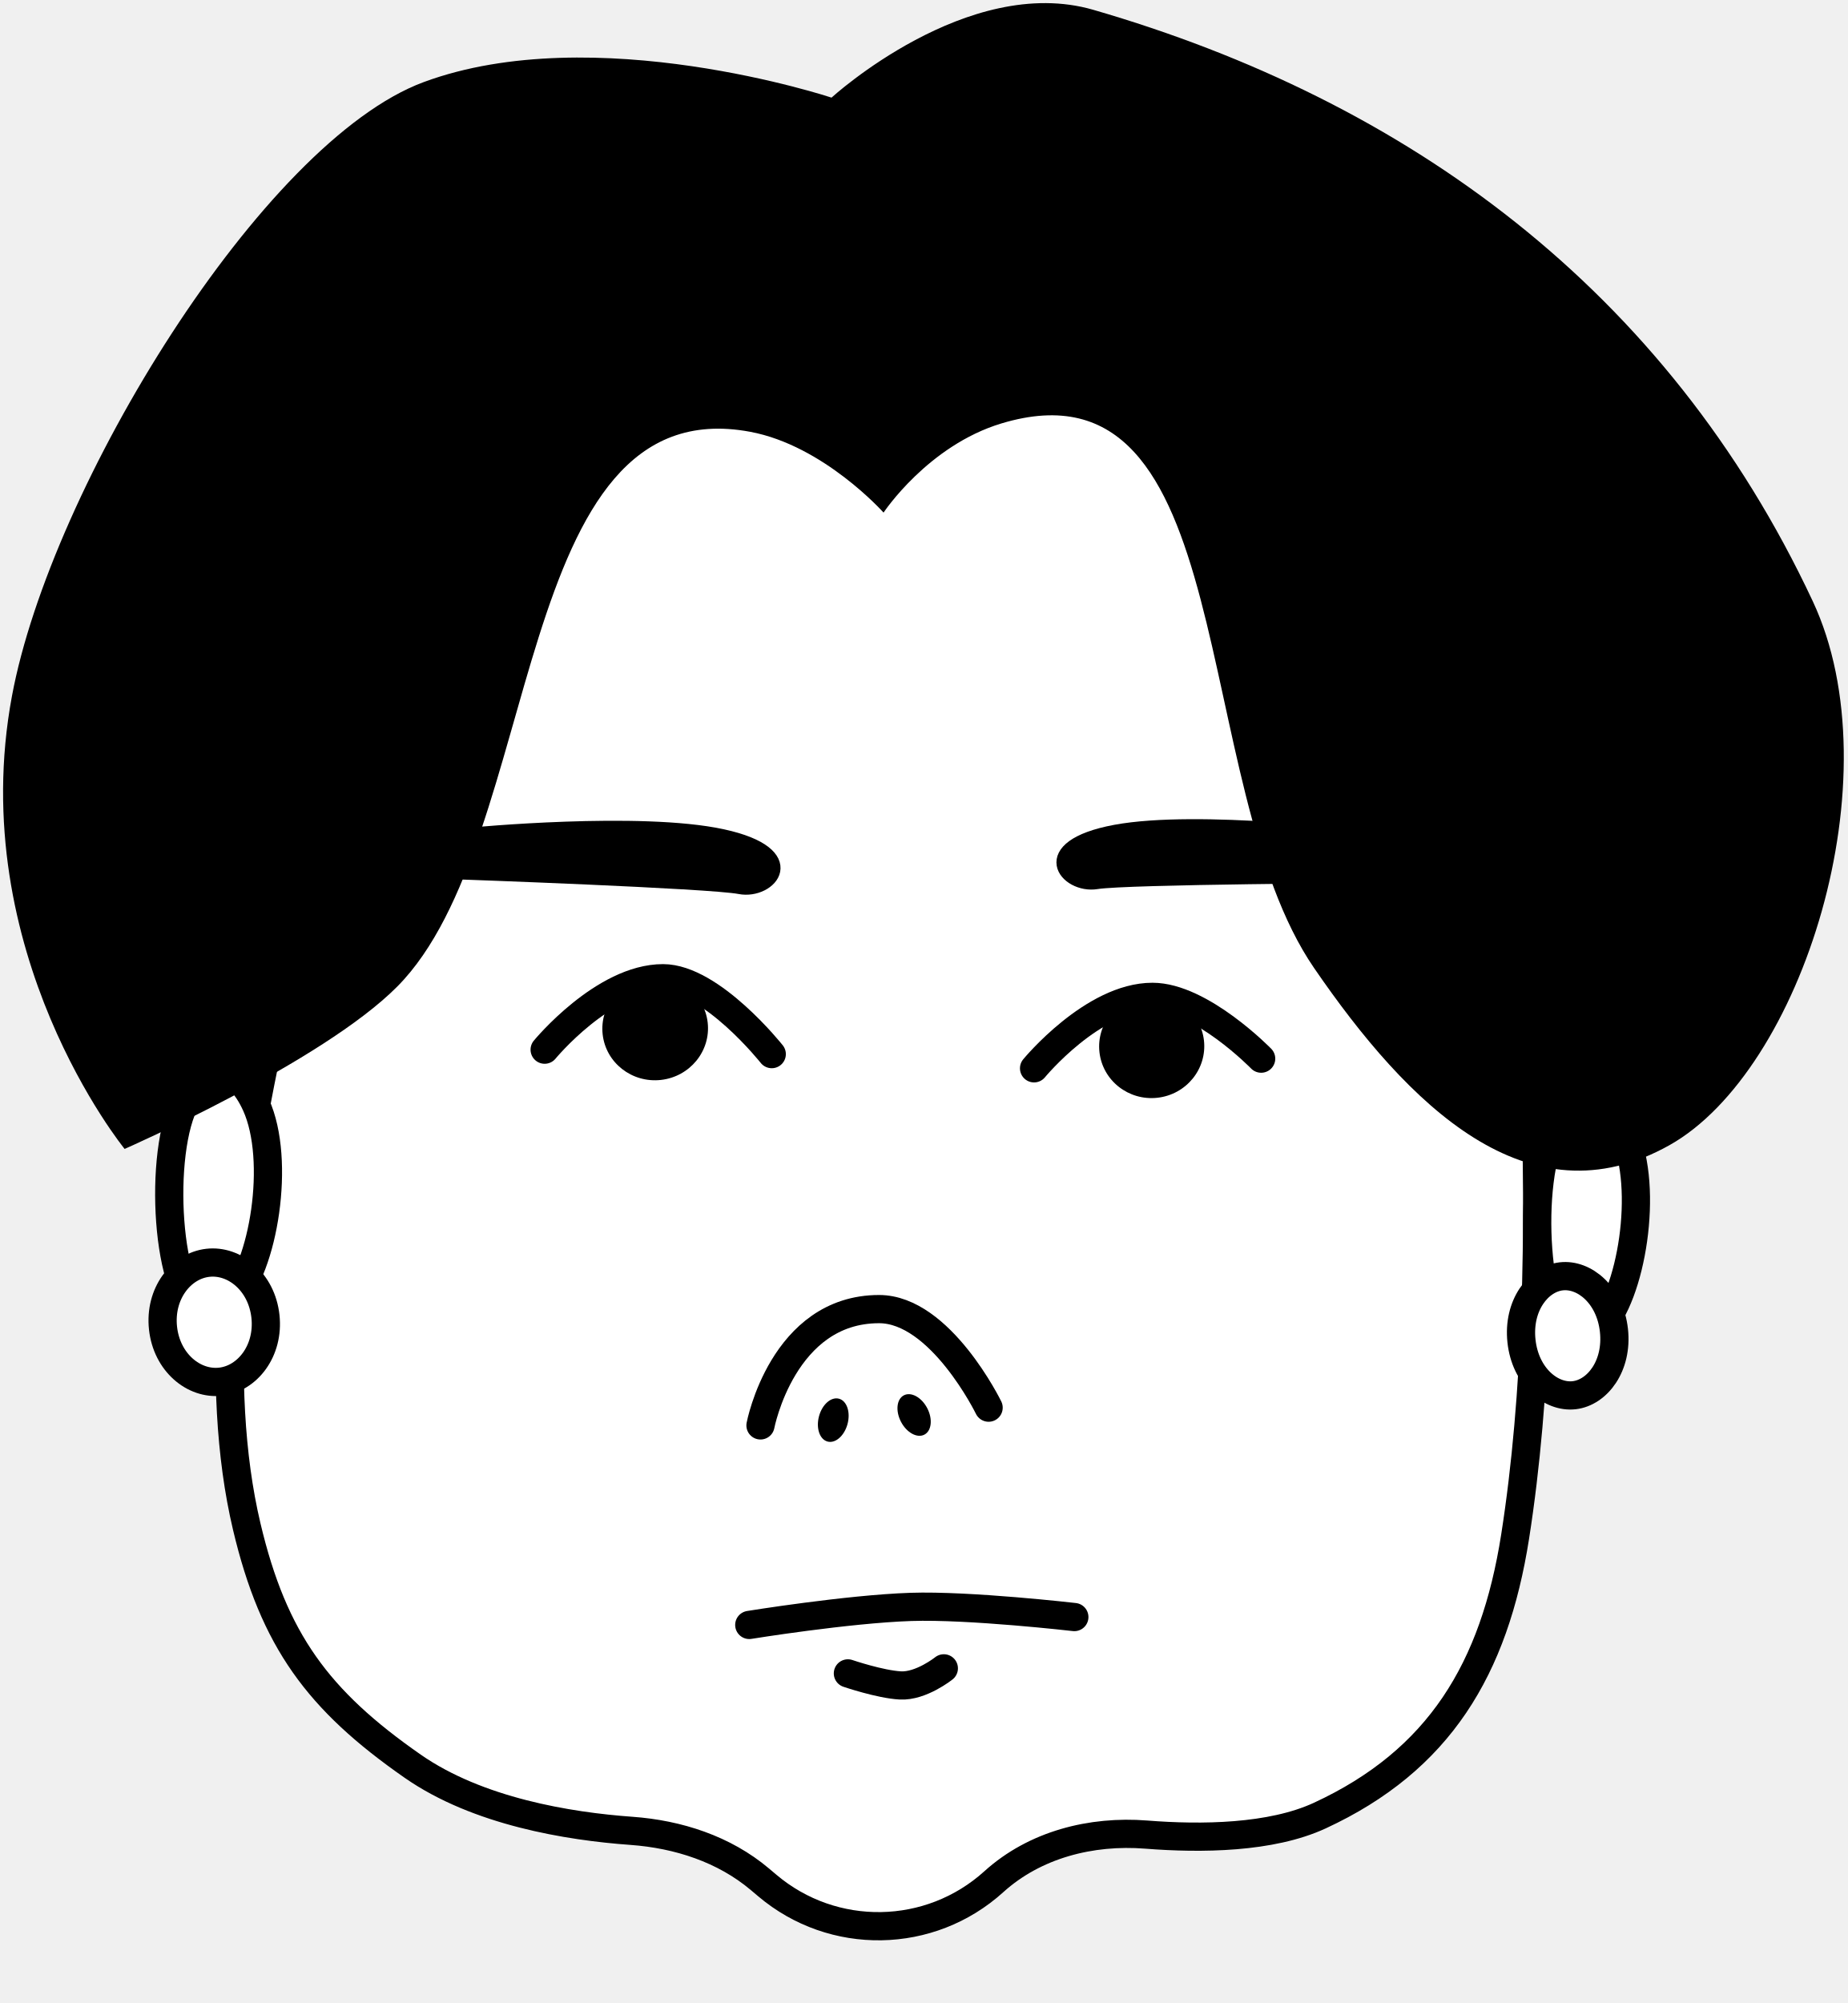
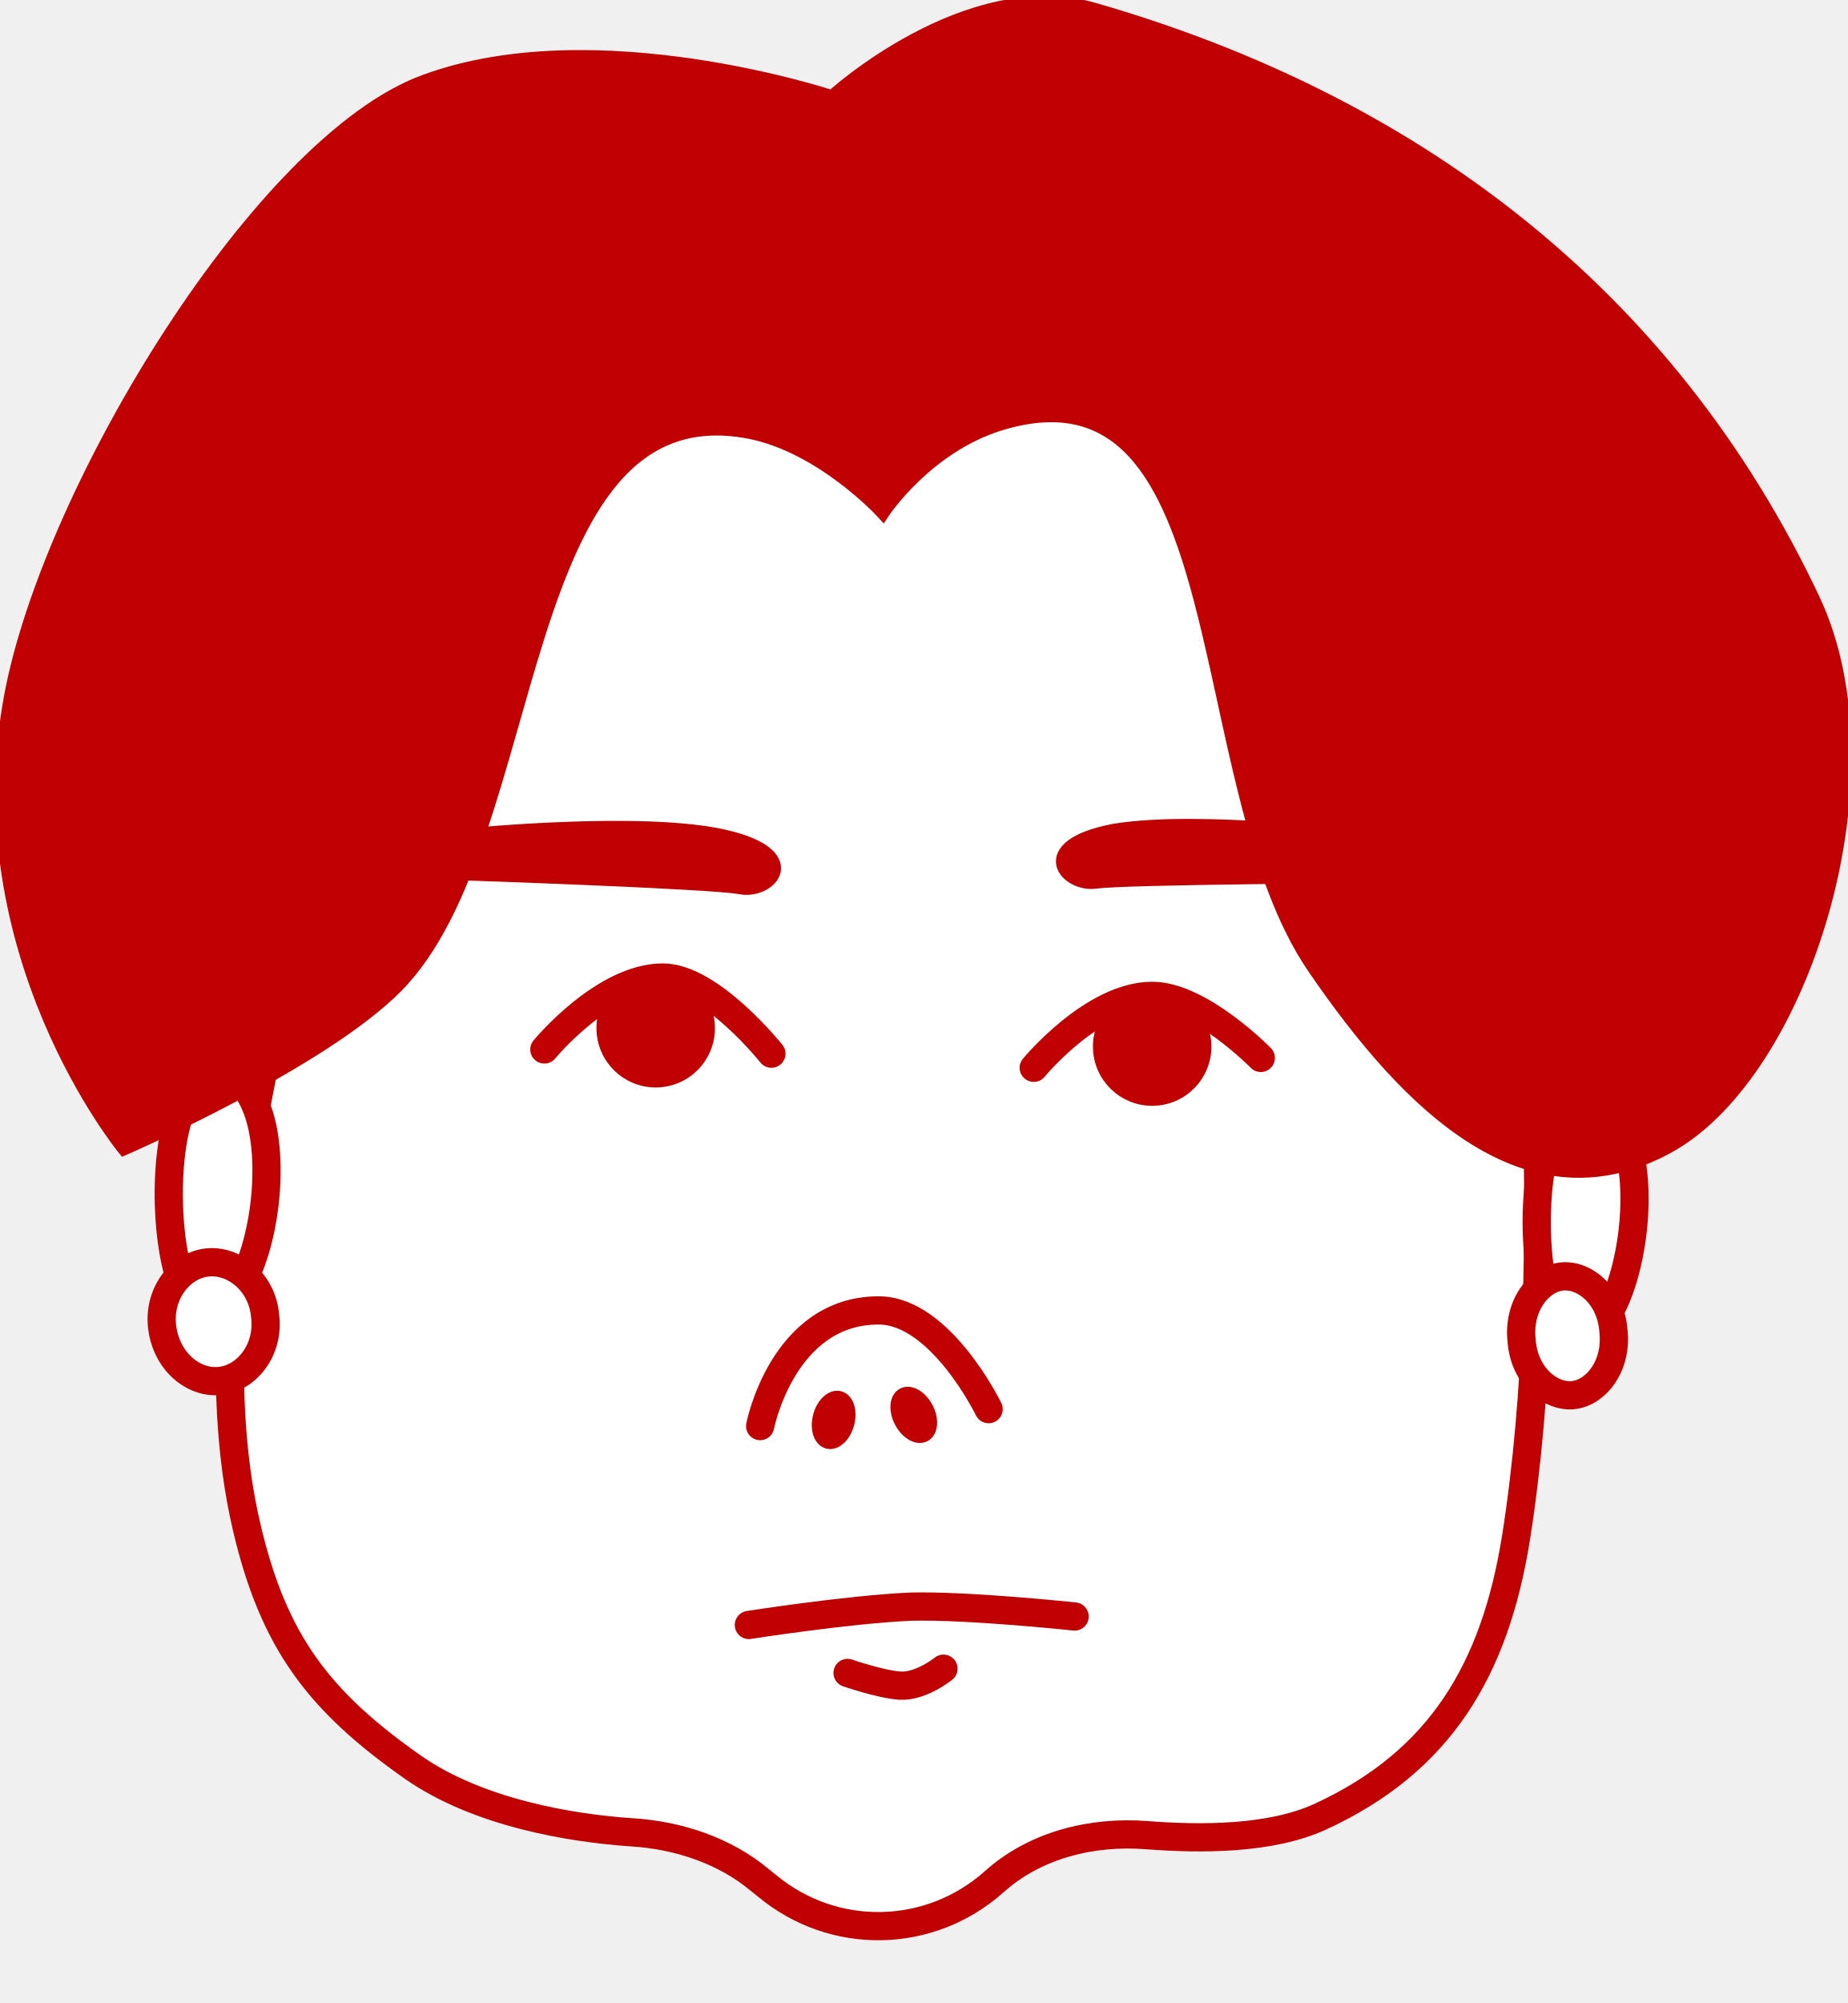
- <svg xmlns="http://www.w3.org/2000/svg" width="131" height="142" viewBox="0 0 131 142" fill="none">
-   <path d="M27.277 46.267C23.436 56.502 12.696 87.964 17.497 108.23C19.406 116.287 22.548 120.536 29.26 125.211C33.878 128.428 40.313 129.475 44.773 129.795C48.084 130.033 51.352 131.089 53.887 133.232L54.41 133.673C59.076 137.618 65.94 137.502 70.47 133.402C73.376 130.772 77.368 129.752 81.275 130.061C85.178 130.369 90.119 130.315 93.581 128.715C102.055 124.797 105.96 118.318 107.433 108.944C110.601 88.781 108.229 62.197 106.67 49.001C106.039 43.662 103.721 38.675 99.803 34.994C91.948 27.615 77.45 15.976 64.865 16.784C51.134 17.665 36.371 33.575 30.839 40.135C29.295 41.966 28.119 44.025 27.277 46.267Z" fill="white" stroke="black" stroke-width="2" stroke-linecap="round" stroke-linejoin="round" />
-   <path d="M33.376 59.17L32.467 61.842C32.467 61.842 50.342 62.475 52.463 62.888C54.584 63.301 57.063 60.547 51.224 59.28C45.385 58.013 33.376 59.17 33.376 59.17Z" fill="black" stroke="black" stroke-linecap="round" stroke-linejoin="round" />
-   <path d="M96.941 59.399L97.768 62.097C97.768 62.097 79.882 62.187 77.75 62.536C75.618 62.885 73.224 60.056 79.098 58.967C84.973 57.878 96.941 59.399 96.941 59.399Z" fill="black" stroke="black" stroke-linecap="round" stroke-linejoin="round" />
-   <path d="M13.231 77.939C11.139 81.606 11.822 92.343 14.462 92.948C15.226 93.123 15.695 92.858 16.397 92.158C18.683 89.88 19.938 82.273 18.156 78.334C16.785 75.302 14.748 75.281 13.231 77.939Z" fill="white" stroke="black" stroke-width="2" stroke-linecap="round" stroke-linejoin="round" />
-   <path d="M110.231 79.939C108.139 83.606 108.822 94.343 111.462 94.948C112.226 95.123 112.695 94.858 113.397 94.158C115.683 91.88 116.938 84.273 115.156 80.334C113.785 77.302 111.748 77.281 110.231 79.939Z" fill="white" stroke="black" stroke-width="2" stroke-linecap="round" stroke-linejoin="round" />
-   <path d="M114.441 94.322C114.715 96.842 113.256 98.724 111.62 98.912C109.984 99.1 108.158 97.594 107.885 95.074C107.611 92.555 109.07 90.672 110.706 90.484C112.342 90.297 114.168 91.802 114.441 94.322Z" fill="white" stroke="black" stroke-width="2" stroke-linecap="round" stroke-linejoin="round" />
-   <path d="M18.822 93.322C19.087 95.763 17.547 97.734 15.648 97.952C13.749 98.17 11.824 96.596 11.559 94.155C11.294 91.715 12.834 89.743 14.733 89.525C16.632 89.307 18.557 90.881 18.822 93.322Z" fill="white" stroke="black" stroke-width="2" stroke-linecap="round" stroke-linejoin="round" />
-   <path d="M58.962 6.921C58.962 6.921 42.148 1.342 30.043 5.82C18.61 10.05 3.608 34.532 0.849 49.338C-2.539 67.518 8.837 81.452 8.837 81.452C8.837 81.452 22.838 75.314 28.171 69.939C38.611 59.417 36.152 27.431 53.196 30.612C58.415 31.587 62.651 36.34 62.651 36.34C62.651 36.34 65.794 31.592 71.011 30.018C88.075 24.873 84.211 55.55 93.171 68.615C99.858 78.366 108.35 86.809 118.374 81.188C127.786 75.911 134.378 55.086 128.535 42.614C118.164 20.482 99.756 7.14 77.525 0.696C68.606 -1.889 58.962 6.921 58.962 6.921Z" fill="black" />
-   <path d="M53.924 101.052C53.924 101.052 55.5 92.807 62.333 92.807C66.692 92.807 70.1 99.794 70.1 99.794" stroke="black" stroke-width="2" stroke-linecap="round" stroke-linejoin="round" />
-   <path d="M38.62 74.415C38.62 74.415 42.795 69.346 47.018 69.35C50.462 69.353 54.723 74.73 54.723 74.73" stroke="black" stroke-width="2" stroke-linecap="round" stroke-linejoin="round" />
-   <path d="M73.323 75.737C73.323 75.737 77.499 70.667 81.722 70.671C85.166 70.674 89.426 75.051 89.426 75.051" stroke="black" stroke-width="2" stroke-linecap="round" stroke-linejoin="round" />
-   <ellipse cx="46.457" cy="72.915" rx="3.747" ry="3.668" transform="rotate(-6.3686 46.4568 72.9145)" fill="black" />
-   <ellipse cx="81.665" cy="74.179" rx="3.728" ry="3.668" transform="rotate(-6.3686 81.6645 74.1793)" fill="black" />
-   <ellipse cx="59.085" cy="100.678" rx="1.048" ry="1.572" transform="rotate(14.8823 59.0847 100.678)" fill="black" />
-   <ellipse cx="1.048" cy="1.572" rx="1.048" ry="1.572" transform="matrix(-0.886046 0.463597 0.463597 0.886046 65.0176 98.4346)" fill="black" />
-   <path d="M53.129 115.198C53.129 115.198 60.086 114.07 64.586 113.919C68.722 113.78 76.179 114.639 76.179 114.639" stroke="black" stroke-width="2" stroke-linecap="round" stroke-linejoin="round" />
-   <path d="M60.122 118.633C60.122 118.633 62.395 119.408 63.84 119.487C65.314 119.566 66.925 118.275 66.925 118.275" stroke="black" stroke-width="2" stroke-linecap="round" stroke-linejoin="round" />
+ <svg xmlns="http://www.w3.org/2000/svg" version="1.1" id="Livello_1" x="0px" y="0px" viewBox="0 0 131 142" style="enable-background:new 0 0 131 142;" xml:space="preserve">
+   <style type="text/css">
+ 	.st0{fill:#FFFFFF;stroke:#C00000;stroke-width:2;stroke-linecap:round;stroke-linejoin:round;}
+ 	.st1{fill:#C00000;stroke:#C00000;stroke-linecap:round;stroke-linejoin:round;}
+ 	.st2{fill:#C00000;stroke:#C00000;stroke-miterlimit:10;}
+ 	.st3{fill:none;stroke:#C00000;stroke-width:2;stroke-linecap:round;stroke-linejoin:round;}
+ </style>
+   <path class="st0" d="M27.3,46.3c-3.8,10.2-14.6,41.7-9.8,62c1.9,8.1,5.1,12.3,11.8,17c4.6,3.2,11.1,4.3,15.5,4.6  c3.3,0.2,6.6,1.3,9.1,3.4l0.5,0.4c4.7,3.9,11.5,3.8,16.1-0.3c2.9-2.6,6.9-3.6,10.8-3.3c3.9,0.3,8.8,0.3,12.3-1.3  c8.5-3.9,12.4-10.4,13.9-19.8c3.2-20.2,0.8-46.7-0.8-59.9c-0.6-5.3-2.9-10.3-6.9-14c-7.9-7.4-22.4-19-34.9-18.2  c-13.7,0.9-28.5,16.8-34,23.4C29.3,42,28.1,44,27.3,46.3z" />
+   <path class="st1" d="M33.4,59.2l-0.9,2.7c0,0,17.9,0.6,20,1c2.1,0.4,4.6-2.3-1.2-3.6S33.4,59.2,33.4,59.2z" />
+   <path class="st1" d="M96.9,59.4l0.8,2.7c0,0-17.9,0.1-20,0.4c-2.1,0.3-4.5-2.5,1.3-3.6C85,57.9,96.9,59.4,96.9,59.4z" />
+   <path class="st0" d="M13.2,77.9c-2.1,3.7-1.4,14.4,1.2,15c0.8,0.2,1.2-0.1,1.9-0.8c2.3-2.3,3.5-9.9,1.8-13.8  C16.8,75.3,14.7,75.3,13.2,77.9z" />
+   <path class="st0" d="M110.2,79.9c-2.1,3.7-1.4,14.4,1.2,15c0.8,0.2,1.2-0.1,1.9-0.8c2.3-2.3,3.5-9.9,1.8-13.8  C113.8,77.3,111.7,77.3,110.2,79.9z" />
+   <path class="st0" d="M114.4,94.3c0.3,2.5-1.2,4.4-2.8,4.6c-1.6,0.2-3.5-1.3-3.7-3.8c-0.3-2.5,1.2-4.4,2.8-4.6  C112.3,90.3,114.2,91.8,114.4,94.3z" />
+   <path class="st0" d="M18.8,93.3c0.3,2.4-1.3,4.4-3.2,4.6c-1.9,0.2-3.8-1.4-4.1-3.8c-0.3-2.4,1.3-4.4,3.2-4.6  C16.6,89.3,18.6,90.9,18.8,93.3z" />
+   <path class="st2" d="M59,6.9c0,0-16.8-5.6-28.9-1.1C18.6,10,3.6,34.5,0.8,49.3c-3.4,18.2,8,32.1,8,32.1s14-6.1,19.3-11.5  c10.4-10.5,8-42.5,25-39.3c5.2,1,9.5,5.7,9.5,5.7s3.1-4.7,8.4-6.3c17.1-5.1,13.2,25.5,22.2,38.6c6.7,9.8,15.2,18.2,25.2,12.6  c9.4-5.3,16-26.1,10.2-38.6c-10.4-22.1-28.8-35.5-51-41.9C68.6-1.9,59,6.9,59,6.9z" />
+   <path class="st3" d="M53.9,101.1c0,0,1.6-8.2,8.4-8.2c4.4,0,7.8,7,7.8,7" />
+   <path class="st3" d="M38.6,74.4c0,0,4.2-5.1,8.4-5.1c3.4,0,7.7,5.4,7.7,5.4" />
+   <path class="st3" d="M73.3,75.7c0,0,4.2-5.1,8.4-5.1c3.4,0,7.7,4.4,7.7,4.4" />
+   <ellipse transform="matrix(0.9938 -0.1109 0.1109 0.9938 -7.8013 5.6032)" class="st2" cx="46.5" cy="72.9" rx="3.7" ry="3.7" />
+   <ellipse transform="matrix(0.9938 -0.1109 0.1109 0.9938 -7.7243 9.5163)" class="st2" cx="81.7" cy="74.2" rx="3.7" ry="3.7" />
+   <ellipse transform="matrix(0.2568 -0.9665 0.9665 0.2568 -53.3911 131.9232)" class="st2" cx="59.1" cy="100.7" rx="1.6" ry="1" />
+   <ellipse transform="matrix(0.886 -0.4636 0.4636 0.886 -39.1188 41.4804)" class="st2" cx="64.8" cy="100.3" rx="1" ry="1.6" />
+   <path class="st3" d="M53.1,115.2c0,0,7-1.1,11.5-1.3c4.1-0.1,11.6,0.7,11.6,0.7" />
+   <path class="st3" d="M60.1,118.6c0,0,2.3,0.8,3.7,0.9c1.5,0.1,3.1-1.2,3.1-1.2" />
</svg>
